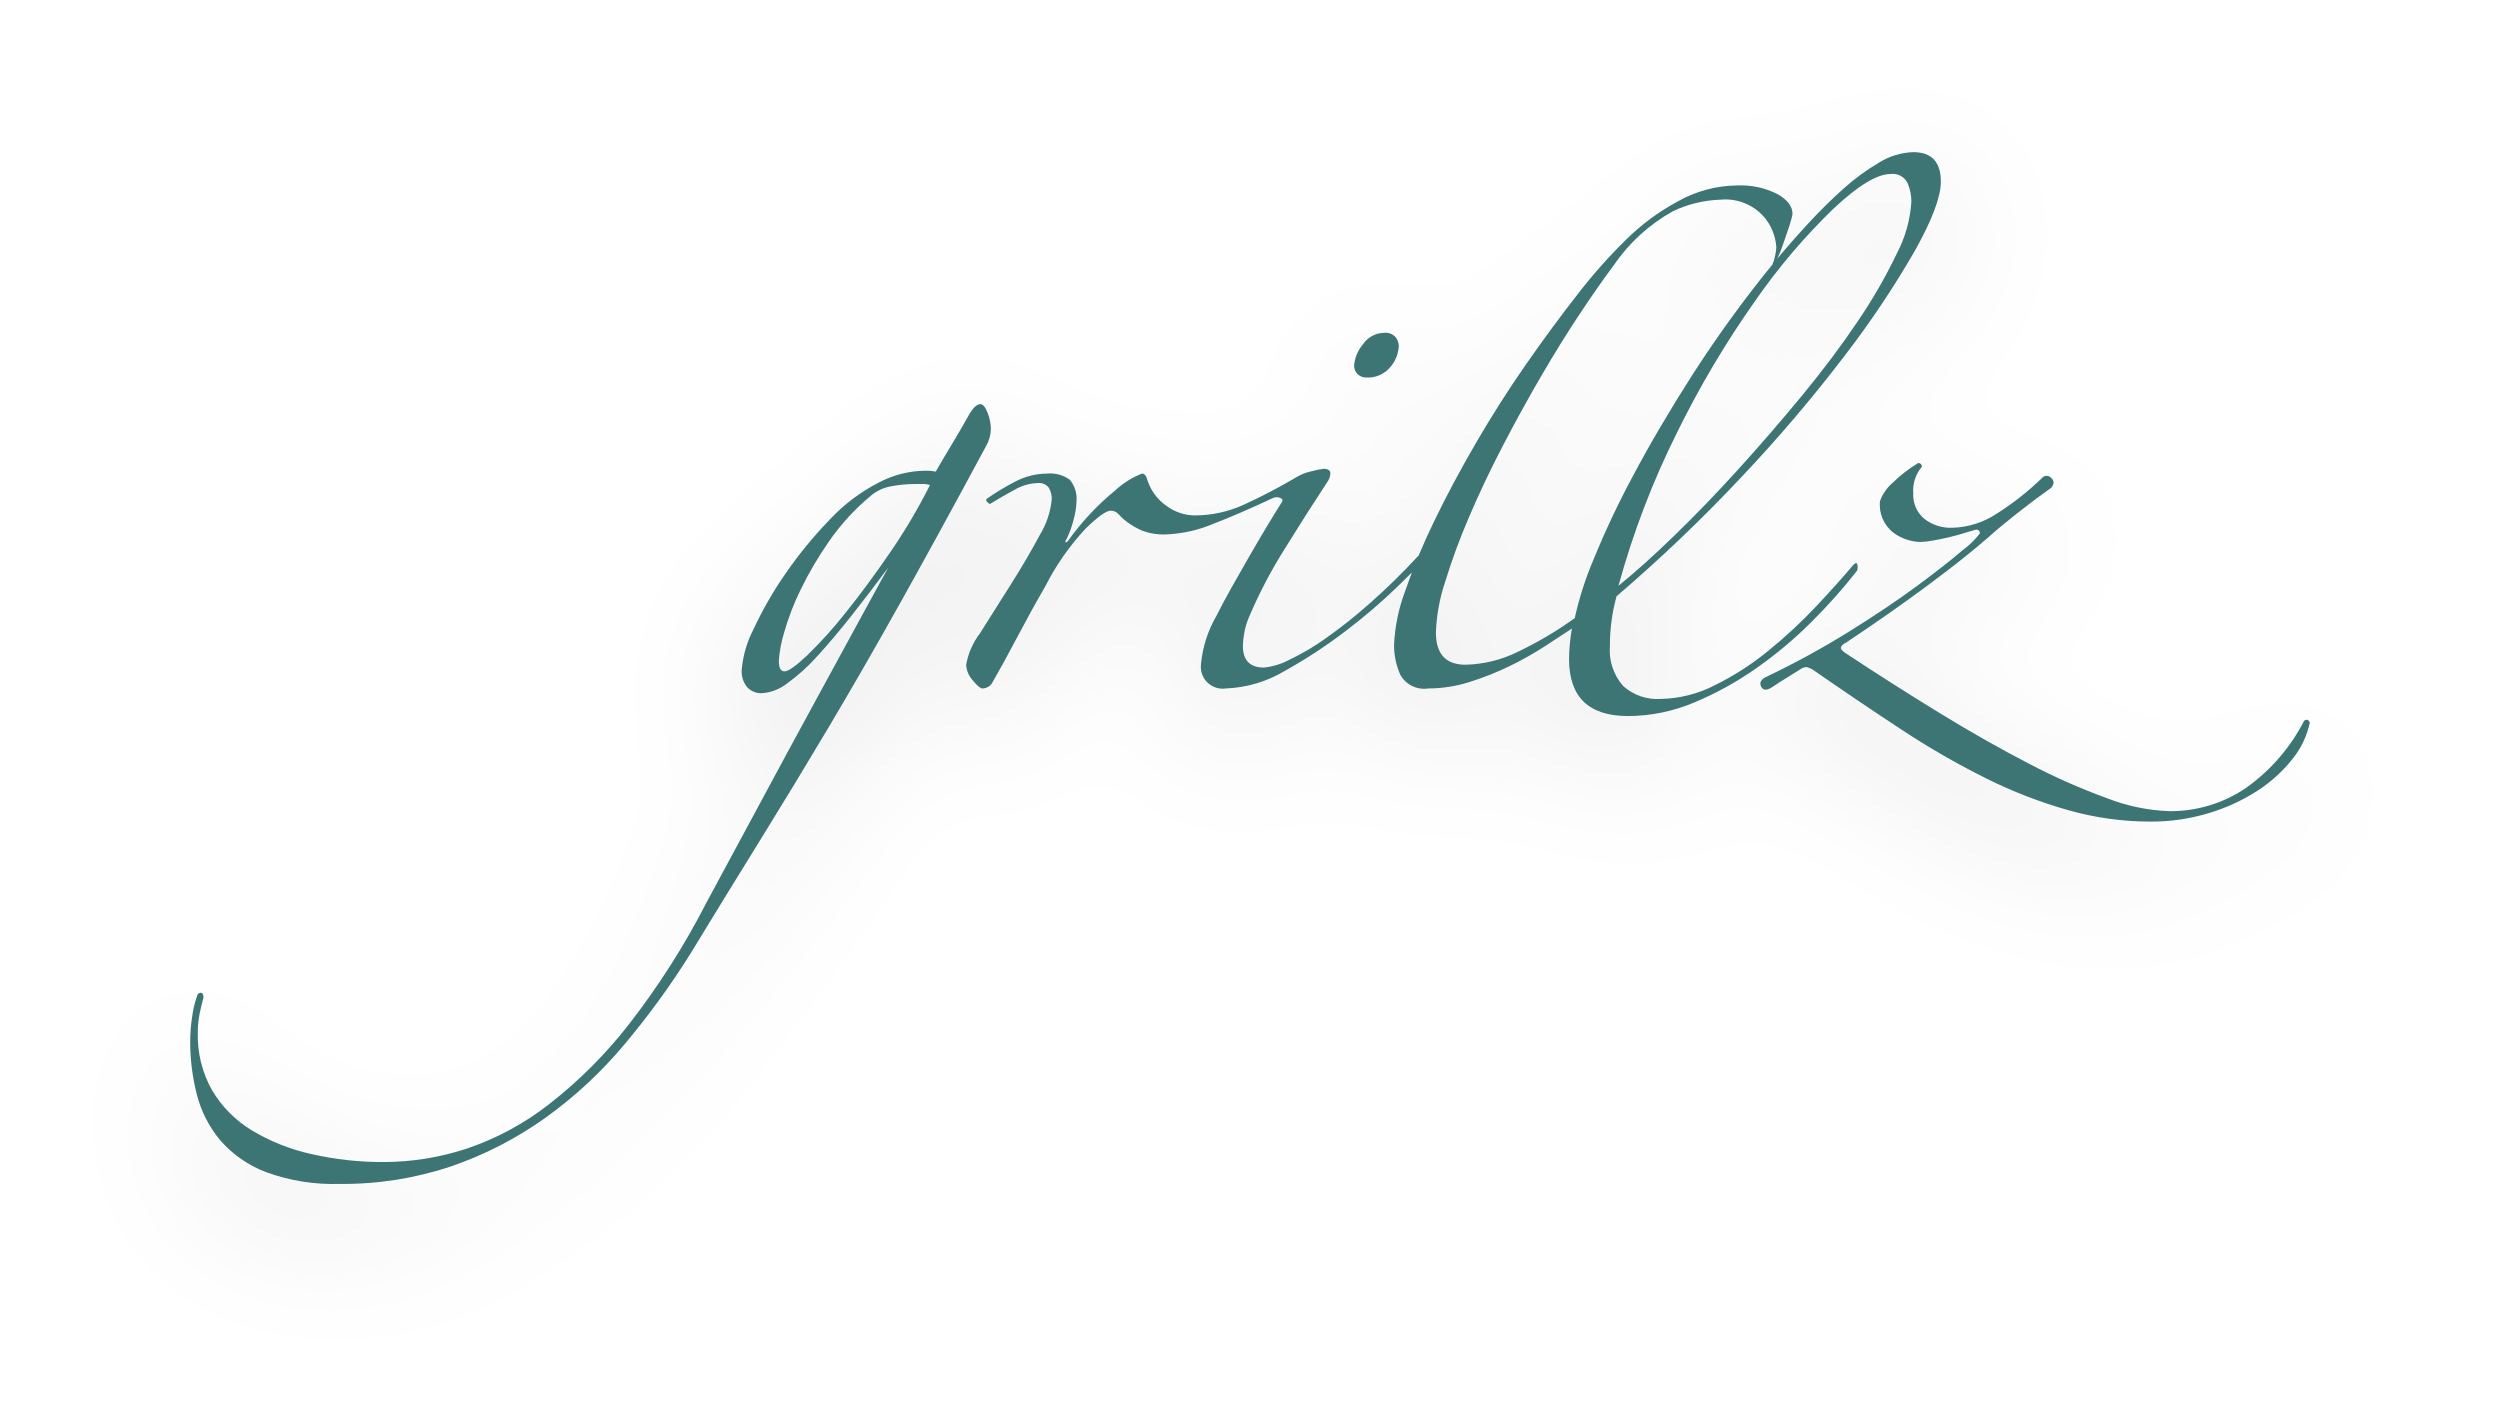
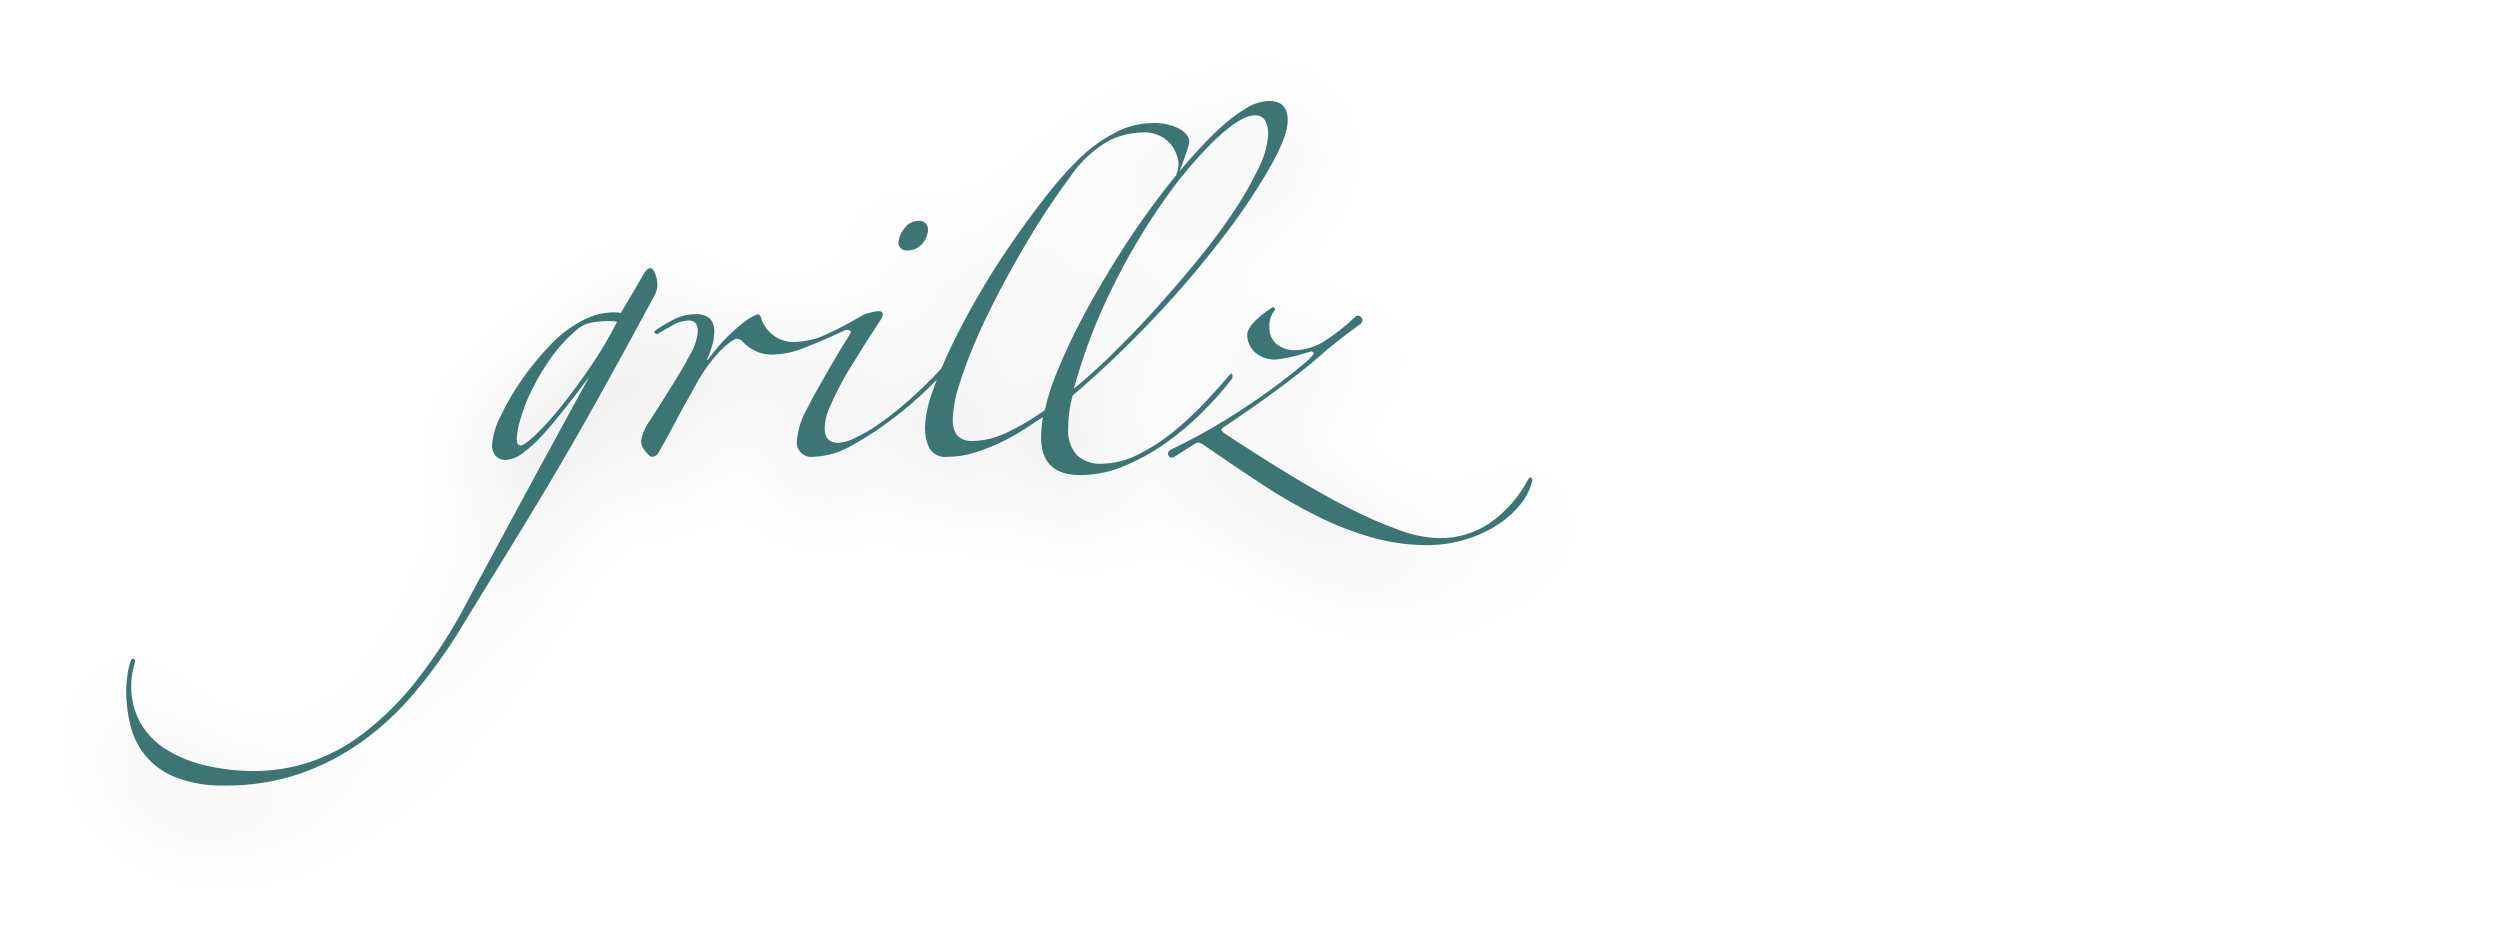
- <svg xmlns="http://www.w3.org/2000/svg" width="197.175" height="111.375" viewBox="0 0 197.175 111.375">
+ <svg xmlns="http://www.w3.org/2000/svg" width="297.175" height="111.375" viewBox="0 0 297.175 111.375">
  <defs>
-     <filter id="Path_4714" x="0" y="0" width="197.175" height="111.375" filterUnits="userSpaceOnUse">
+     <filter id="Path_4714" x="0" y="0" width="297.175" height="111.375" filterUnits="userSpaceOnUse">
      <feOffset dy="3" input="SourceAlpha" />
      <feGaussianBlur stdDeviation="5" result="blur" />
      <feFlood flood-opacity="0.161" />
      <feComposite operator="in" in2="blur" />
      <feComposite in="SourceGraphic" />
    </filter>
  </defs>
  <g transform="matrix(1, 0, 0, 1, 0, 0)" filter="url(#Path_4714)">
    <path id="Path_4714-2" data-name="Path 4714" d="M21.75-20.025a2.758,2.758,0,0,1-.375,1.35q-3.75,6.975-6.75,12.337t-5.7,9.9Q6.225,8.1,3.6,12.337t-5.55,9.038a63.317,63.317,0,0,1-5.212,7.163,33.89,33.89,0,0,1-6.225,5.775,29.021,29.021,0,0,1-7.425,3.825,26.812,26.812,0,0,1-8.812,1.388,15.454,15.454,0,0,1-5.812-.937,9.03,9.03,0,0,1-3.6-2.513,9.129,9.129,0,0,1-1.838-3.6,16.668,16.668,0,0,1-.525-4.2,13.078,13.078,0,0,1,.15-1.912,8.142,8.142,0,0,1,.375-1.613q.075-.3.3-.3t.225.375q-.15.525-.3,1.238A7.46,7.46,0,0,0-40.8,27.6a8.79,8.79,0,0,0,1.125,4.537,9.147,9.147,0,0,0,3.112,3.15,15.583,15.583,0,0,0,4.688,1.875A25.08,25.08,0,0,0-26.1,37.8a21.079,21.079,0,0,0,6.488-1.05,21.994,21.994,0,0,0,6.487-3.487,36.1,36.1,0,0,0,6.338-6.338,60.884,60.884,0,0,0,6.112-9.6q1.95-3.6,4.125-7.65t4.2-7.762Q9.675-1.8,11.288-4.762T13.65-9.075Q12.15-7.05,10.725-5.25T8.063-2.1A14.821,14.821,0,0,1,5.7.037,3.655,3.655,0,0,1,3.675.825,1.526,1.526,0,0,1,2.55.375,1.949,1.949,0,0,1,2.1-1.05a8.511,8.511,0,0,1,.938-3.188A28.937,28.937,0,0,1,5.513-8.55,33.008,33.008,0,0,1,9-12.825a14.1,14.1,0,0,1,3.975-3,7.988,7.988,0,0,1,3.6-.9,3.56,3.56,0,0,1,.825.075q.6-1.05,1.237-2.1T19.95-21q.525-.975.975-.975.3,0,.563.675A3.523,3.523,0,0,1,21.75-20.025ZM16.95-15.6a1.951,1.951,0,0,0-.6-.075h-.525a10.122,10.122,0,0,0-1.987.187,3.374,3.374,0,0,0-1.613.787A17.9,17.9,0,0,0,9-11.175,28.159,28.159,0,0,0,6.75-7.35,19.973,19.973,0,0,0,5.438-3.937a9.839,9.839,0,0,0-.412,2.212q0,.825.45.825t1.8-1.275A33.99,33.99,0,0,0,10.313-5.55Q12-7.65,13.8-10.275A45.026,45.026,0,0,0,16.95-15.6ZM53.925-26.55a2.77,2.77,0,0,1-.638,1.612,2.308,2.308,0,0,1-1.987.862.925.925,0,0,1-.9-.975,2.938,2.938,0,0,1,.675-1.613A2.046,2.046,0,0,1,52.8-27.6a1.026,1.026,0,0,1,.863.337A1.143,1.143,0,0,1,53.925-26.55ZM55.8-9.525q-.375.375-2.025,1.987a44.575,44.575,0,0,1-3.937,3.375A39.421,39.421,0,0,1,45-.975,9.8,9.8,0,0,1,40.275.45a1.724,1.724,0,0,1-1.95-1.95,9.245,9.245,0,0,1,1.2-3.75q.525-1.05,1.2-2.25t1.388-2.437q.712-1.237,1.388-2.363t1.2-1.95q.15-.225-.15-.338a.722.722,0,0,0-.6.038q-2.55,1.2-4.687,2.025a10.573,10.573,0,0,1-3.713.825,4.73,4.73,0,0,1-1.875-.3,5.814,5.814,0,0,1-1.125-.637,4.685,4.685,0,0,1-.712-.637.817.817,0,0,0-.638-.3q-.525,0-1.988,1.425a19.873,19.873,0,0,0-3.187,4.575q-1.05,1.8-2.175,3.937T21.9-.075a.917.917,0,0,1-.825.525q-.225,0-.75-.637A1.972,1.972,0,0,1,19.8-1.425,5.774,5.774,0,0,1,20.888-3.9Q21.975-5.625,23.4-7.875q1.275-2.025,2.212-3.787a6.527,6.527,0,0,0,.938-2.812,1.718,1.718,0,0,0-.225-.9.965.965,0,0,0-.9-.375,3.84,3.84,0,0,0-1.8.525q-.975.525-1.95,1.125-.3-.15-.3-.375a18.52,18.52,0,0,1,2.288-1.388,5.432,5.432,0,0,1,2.512-.637,2.629,2.629,0,0,1,1.8.487A2.356,2.356,0,0,1,28.5-14.25a5.8,5.8,0,0,1-.225,1.387A7.561,7.561,0,0,1,27.75-11.4q-.15.225-.112.3t.188-.075a20.549,20.549,0,0,1,3.75-4.013,6.714,6.714,0,0,1,2.1-1.312q.3,0,.45.6a3.918,3.918,0,0,0,1.425,1.912,3.785,3.785,0,0,0,2.325.788,9.317,9.317,0,0,0,3.862-.863A43.557,43.557,0,0,0,45.825-16.2a3.862,3.862,0,0,1,1.237-.487A6.846,6.846,0,0,1,48-16.875q.525,0,.525.375a1.209,1.209,0,0,1-.15.525Q46.65-13.35,44.888-10.5a37.543,37.543,0,0,0-2.812,5.4,5.268,5.268,0,0,0-.338,1.163,6.163,6.163,0,0,0-.112,1.012q0,1.725,1.65,1.725a5.379,5.379,0,0,0,1.987-.6,19.153,19.153,0,0,0,2.925-1.725A40.036,40.036,0,0,0,51.675-6.3a51.467,51.467,0,0,0,3.75-3.675q.3-.3.563-.15T55.8-9.525Zm40.875-30q0,1.8-2.062,5.475a74.716,74.716,0,0,1-5.55,8.288A118.151,118.151,0,0,1,80.925-16.2,124.321,124.321,0,0,1,71.1-6.825a14.4,14.4,0,0,0-.525,3.9A4.257,4.257,0,0,0,71.625.262,4.04,4.04,0,0,0,74.55,1.275,9.742,9.742,0,0,0,78.863.188,22.228,22.228,0,0,0,83.1-2.55a38.425,38.425,0,0,0,3.75-3.487Q88.575-7.875,89.775-9.3q.225-.225.3-.075a.9.9,0,0,1,0,.525,43.659,43.659,0,0,1-3.6,4.05,32.547,32.547,0,0,1-4.388,3.675,25.574,25.574,0,0,1-4.912,2.7A13.483,13.483,0,0,1,72,2.625q-4.65,0-4.65-4.5a14.781,14.781,0,0,1,.225-2.4q-.9.6-2.175,1.425a25.97,25.97,0,0,1-2.738,1.537A23.061,23.061,0,0,1,59.55-.075a10.831,10.831,0,0,1-3.3.525A2.16,2.16,0,0,1,54.037-.637,5.709,5.709,0,0,1,53.55-3a13.723,13.723,0,0,1,.862-4.2A49.2,49.2,0,0,1,56.7-12.713Q58.125-15.675,60-18.9t3.938-6.187Q66-28.05,68.025-30.638A40.981,40.981,0,0,1,71.85-34.95a17.754,17.754,0,0,1,4.05-3,9.726,9.726,0,0,1,4.725-1.275,6.4,6.4,0,0,1,3.15.675q1.2.675,1.2,1.575a3.251,3.251,0,0,1-.112.487q-.113.412-.3.938t-.375,1.088a7.741,7.741,0,0,1-.412,1.012Q84.9-34.8,86.25-36.263t2.738-2.7A17.169,17.169,0,0,1,91.8-41.025a5.417,5.417,0,0,1,2.7-.825Q96.675-41.85,96.675-39.525ZM94.35-37.95a3.735,3.735,0,0,0-.3-1.463,1.3,1.3,0,0,0-1.35-.712q-1.575,0-4.5,2.737a49.209,49.209,0,0,0-6.15,7.238A76.471,76.471,0,0,0,75.9-19.8,66.19,66.19,0,0,0,71.25-7.65q1.95-1.575,4.425-3.975T80.7-16.837q2.55-2.812,5.025-5.812t4.388-5.85a40.85,40.85,0,0,0,3.075-5.325A10.2,10.2,0,0,0,94.35-37.95ZM83.7-34.35a4.1,4.1,0,0,0-1.012-2.438A4.05,4.05,0,0,0,79.275-38.1a9.423,9.423,0,0,0-3.713.9,13.7,13.7,0,0,0-4.687,4.275q-1.125,1.5-2.625,3.75t-3.075,4.95q-1.575,2.7-3.075,5.588t-2.662,5.625a50.32,50.32,0,0,0-1.875,5.1,14.164,14.164,0,0,0-.713,3.937q0,2.55,2.325,2.55A9.791,9.791,0,0,0,63.3-2.437,28.949,28.949,0,0,0,67.8-5.1a26.047,26.047,0,0,1,1.462-4.575,68.8,68.8,0,0,1,3.15-6.675q1.988-3.75,4.725-8.025A95.782,95.782,0,0,1,83.4-33a4.079,4.079,0,0,0,.225-.788A3.837,3.837,0,0,0,83.7-34.35Zm42.075,37.5a6.851,6.851,0,0,1-1.388,2.888,11.419,11.419,0,0,1-2.738,2.475,14.976,14.976,0,0,1-3.825,1.762,15.606,15.606,0,0,1-4.65.675,23.9,23.9,0,0,1-6.45-.9,37.246,37.246,0,0,1-6.488-2.513A63.3,63.3,0,0,1,93.6,3.713Q90.225,1.5,86.55-1.05a2.492,2.492,0,0,0-.45-.188.865.865,0,0,0-.525.188q-.6.375-1.088.675t-1.162.75Q82.725.75,82.5.3t.375-.75A67.42,67.42,0,0,0,89.4-4.013q3.075-1.913,5.363-3.6t3.637-2.85a6.653,6.653,0,0,0,1.35-1.313.265.265,0,0,0-.3-.3q-.3.075-.9.262t-1.238.338q-.637.15-1.275.262a6.163,6.163,0,0,1-1.013.112,3.8,3.8,0,0,1-2.062-.712,2.775,2.775,0,0,1-1.088-2.512,3.43,3.43,0,0,1,.975-1.425,11.379,11.379,0,0,1,2.025-1.575.265.265,0,0,1,.3.3,2.864,2.864,0,0,0-.675,2.1,2.436,2.436,0,0,0,.863,1.988,3.359,3.359,0,0,0,2.213.712A6.638,6.638,0,0,0,101.1-13.35a21.967,21.967,0,0,0,3.525-2.775.485.485,0,0,1,.75-.038q.375.338,0,.788-1.275.9-2.7,2.025t-2.25,1.875Q98.625-9.9,95.7-7.725T89.175-3.15a.722.722,0,0,0-.375.337q-.075.188.375.487Q92.925.15,96.6,2.4t7.012,3.975A50.289,50.289,0,0,0,109.8,9.113a15,15,0,0,0,4.875,1.012,10.55,10.55,0,0,0,6.075-1.837A14.735,14.735,0,0,0,125.325,3Q125.625,2.775,125.775,3.15Z" transform="translate(56.4 53.85)" fill="#3d7475" />
  </g>
</svg>
